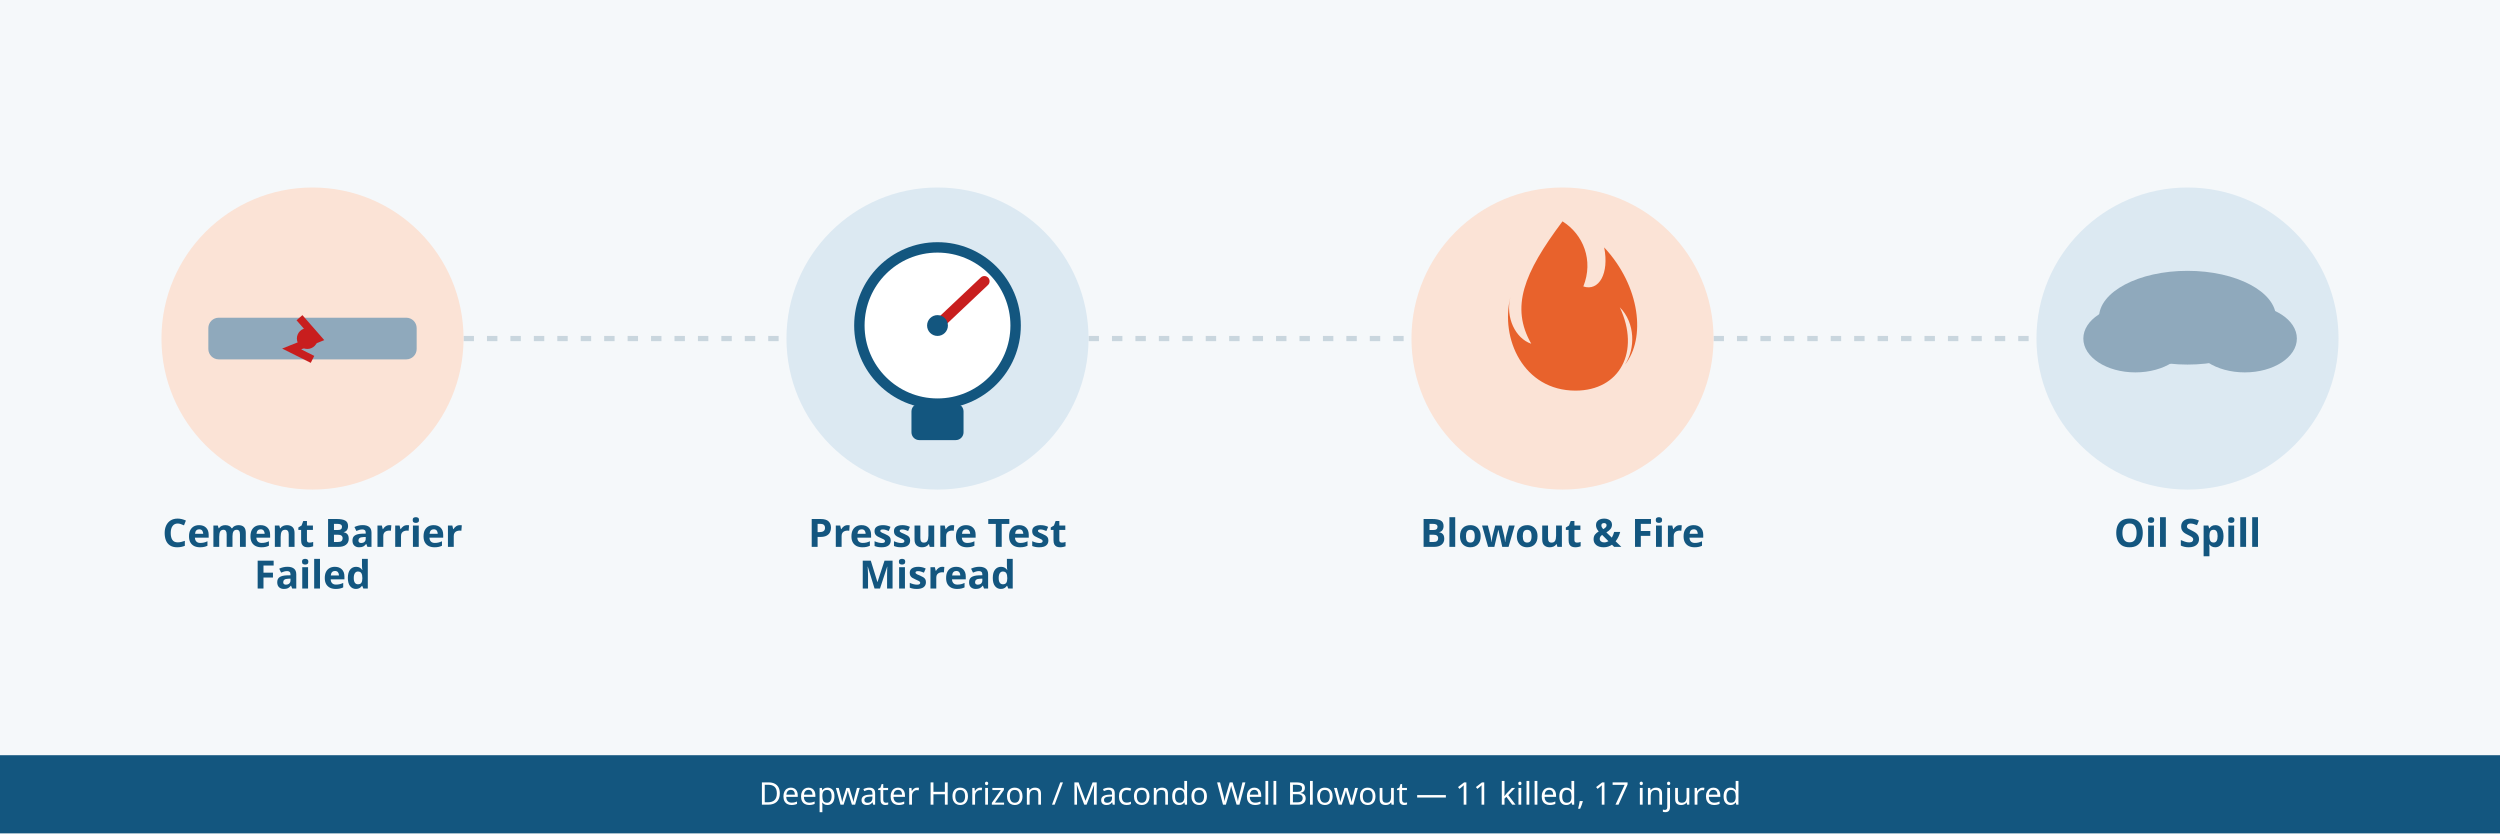
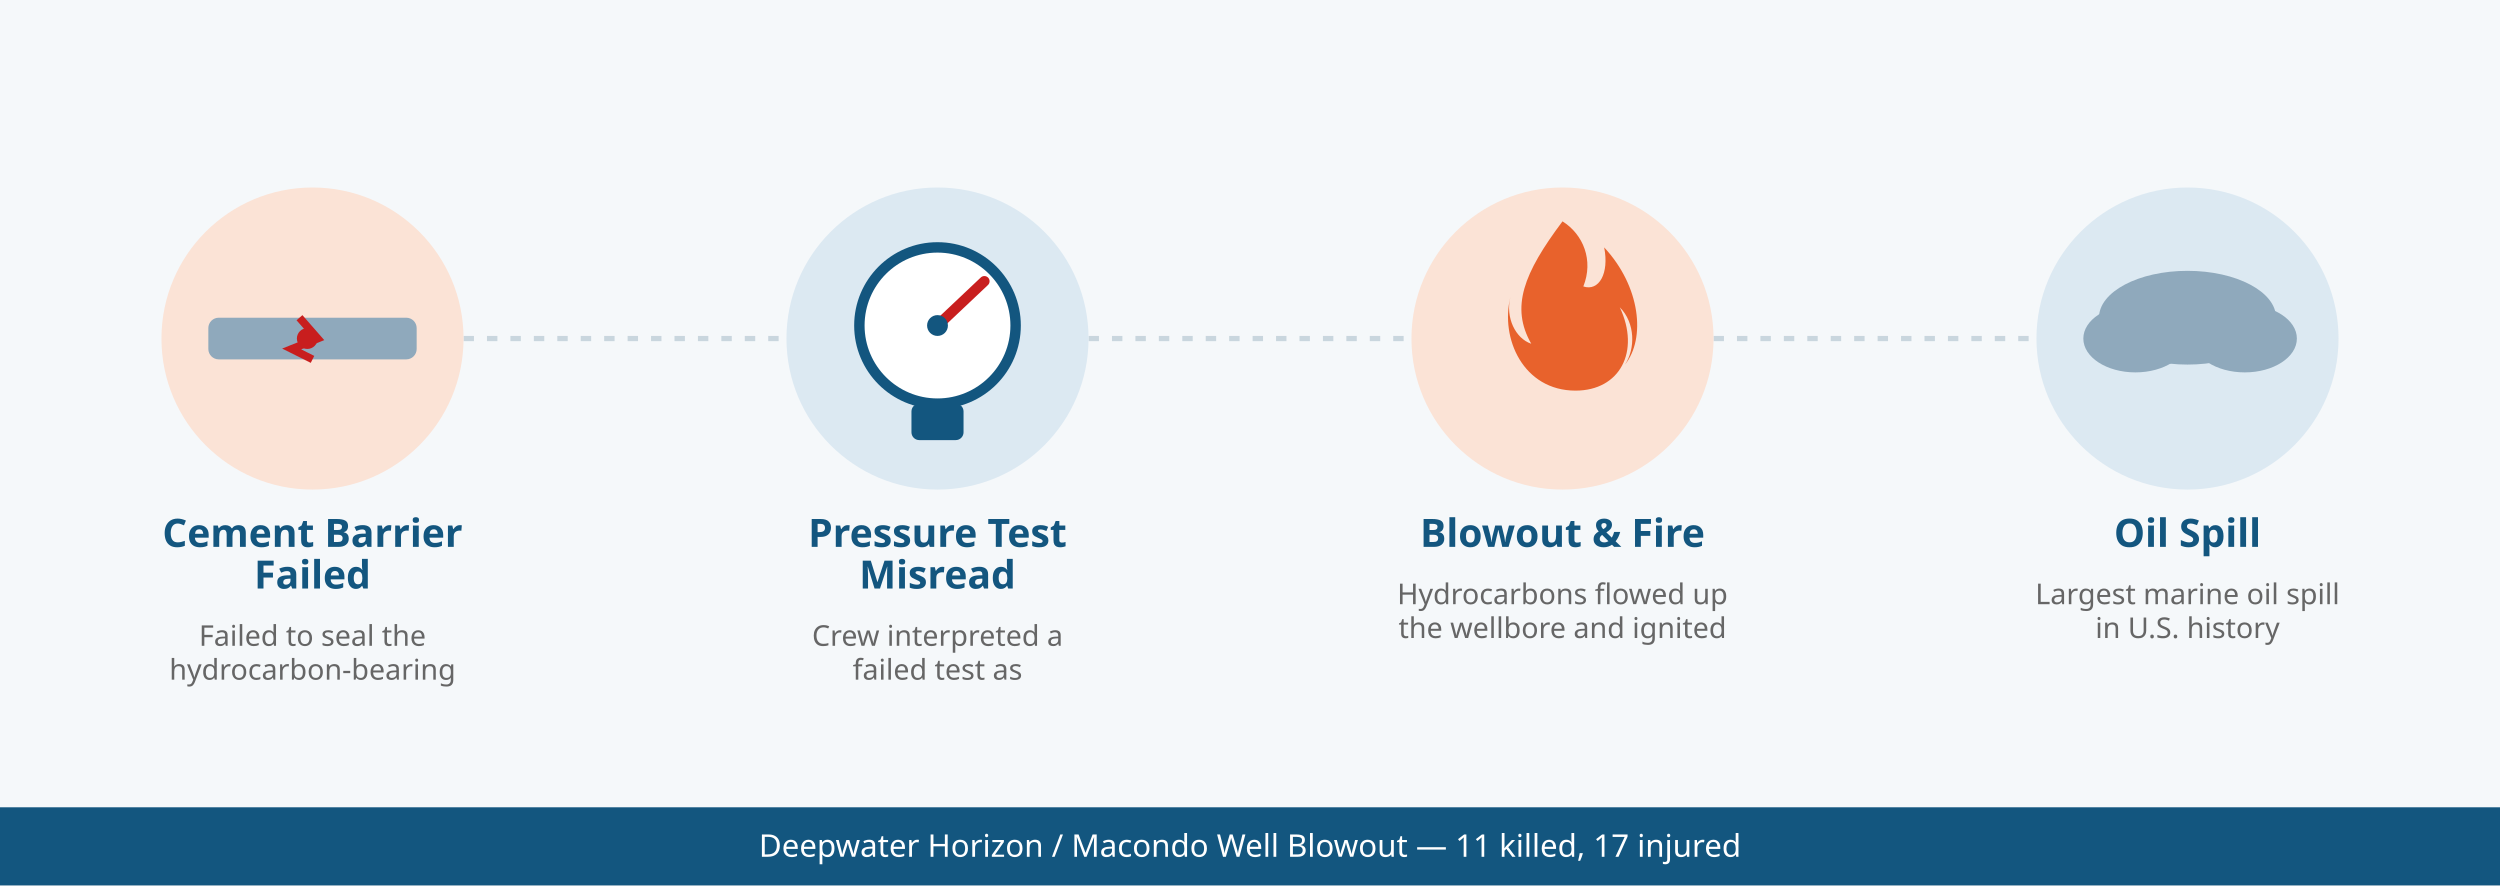
- <svg xmlns="http://www.w3.org/2000/svg" viewBox="0 0 960 320" font-family="'Poppins', sans-serif">
+ <svg xmlns="http://www.w3.org/2000/svg" viewBox="0 0 960 340" font-family="'Poppins', sans-serif">
  <defs>
    <style>
      .label { font-family: 'Baloo 2', sans-serif; font-weight: 700; font-size: 15px; fill: #13567F; }
+       .sublabel { font-family: 'Poppins', sans-serif; font-size: 11px; fill: #666; }
      .arrow { stroke: #C9D6DE; stroke-width: 2; fill: none; }
    </style>
  </defs>
-   <rect width="960" height="320" fill="#F5F8FA" />
+   <rect width="960" height="340" fill="#F5F8FA" />
  <line x1="178" y1="130" x2="302" y2="130" class="arrow" stroke-dasharray="4 5" />
  <line x1="418" y1="130" x2="542" y2="130" class="arrow" stroke-dasharray="4 5" />
  <line x1="658" y1="130" x2="782" y2="130" class="arrow" stroke-dasharray="4 5" />
  <g transform="translate(60,50)">
    <circle cx="60" cy="80" r="58" fill="#FBE3D6" />
    <rect x="20" y="72" width="80" height="16" rx="4" fill="#8FA9BC" />
    <path d="M55,72 L62,80 L52,84 L60,88" stroke="#C81E1E" stroke-width="3" fill="none" />
    <circle cx="58" cy="80" r="4" fill="#C81E1E" />
    <text x="60" y="160" text-anchor="middle" class="label">Cement Barrier</text>
    <text x="60" y="176" text-anchor="middle" class="label">Failed</text>
+     <text x="60" y="198" text-anchor="middle" class="sublabel">Failed to seal the</text>
+     <text x="60" y="211" text-anchor="middle" class="sublabel">hydrocarbon-bearing</text>
  </g>
  <g transform="translate(300,50)">
    <circle cx="60" cy="80" r="58" fill="#DCE9F2" />
    <circle cx="60" cy="75" r="30" fill="#fff" stroke="#13567F" stroke-width="4" />
    <line x1="60" y1="75" x2="78" y2="58" stroke="#C81E1E" stroke-width="4" stroke-linecap="round" />
    <circle cx="60" cy="75" r="4" fill="#13567F" />
    <rect x="50" y="105" width="20" height="14" rx="3" fill="#13567F" />
    <text x="60" y="160" text-anchor="middle" class="label">Pressure Test</text>
    <text x="60" y="176" text-anchor="middle" class="label">Misread</text>
+     <text x="60" y="198" text-anchor="middle" class="sublabel">Crew interpreted a</text>
+     <text x="60" y="211" text-anchor="middle" class="sublabel">failed test as</text>
  </g>
  <g transform="translate(540,50)">
    <circle cx="60" cy="80" r="58" fill="#FBE3D6" />
    <path d="M60,35 C45,55 40,68 48,82 C42,80 38,72 40,64 C36,80 45,100 65,100 C82,100 90,85 82,68 C88,74 88,84 84,90 C92,80 90,60 76,45 C78,55 74,62 68,60 C72,50 68,40 60,35 Z" fill="#E8622C" />
    <text x="60" y="160" text-anchor="middle" class="label">Blowout &amp; Fire</text>
+     <text x="60" y="182" text-anchor="middle" class="sublabel">Hydrocarbons flowed up</text>
+     <text x="60" y="195" text-anchor="middle" class="sublabel">the wellbore and ignited</text>
  </g>
  <g transform="translate(780,50)">
    <circle cx="60" cy="80" r="58" fill="#DCE9F2" />
    <ellipse cx="60" cy="72" rx="34" ry="18" fill="#8FA9BC" />
    <ellipse cx="40" cy="80" rx="20" ry="13" fill="#8FA9BC" />
    <ellipse cx="82" cy="80" rx="20" ry="13" fill="#8FA9BC" />
    <text x="60" y="160" text-anchor="middle" class="label">Oil Spill</text>
+     <text x="60" y="182" text-anchor="middle" class="sublabel">Largest marine oil spill</text>
+     <text x="60" y="195" text-anchor="middle" class="sublabel">in U.S. history</text>
  </g>
-   <rect x="0" y="290" width="960" height="30" fill="#13567F" />
-   <text x="480" y="309" text-anchor="middle" fill="#fff" font-size="12" font-family="'Poppins', sans-serif" font-weight="500">Deepwater Horizon / Macondo Well Blowout — 11 killed, 17 injured</text>
+   <rect x="0" y="310" width="960" height="30" fill="#13567F" />
+   <text x="480" y="329" text-anchor="middle" fill="#fff" font-size="12" font-family="'Poppins', sans-serif" font-weight="500">Deepwater Horizon / Macondo Well Blowout — 11 killed, 17 injured</text>
</svg>
